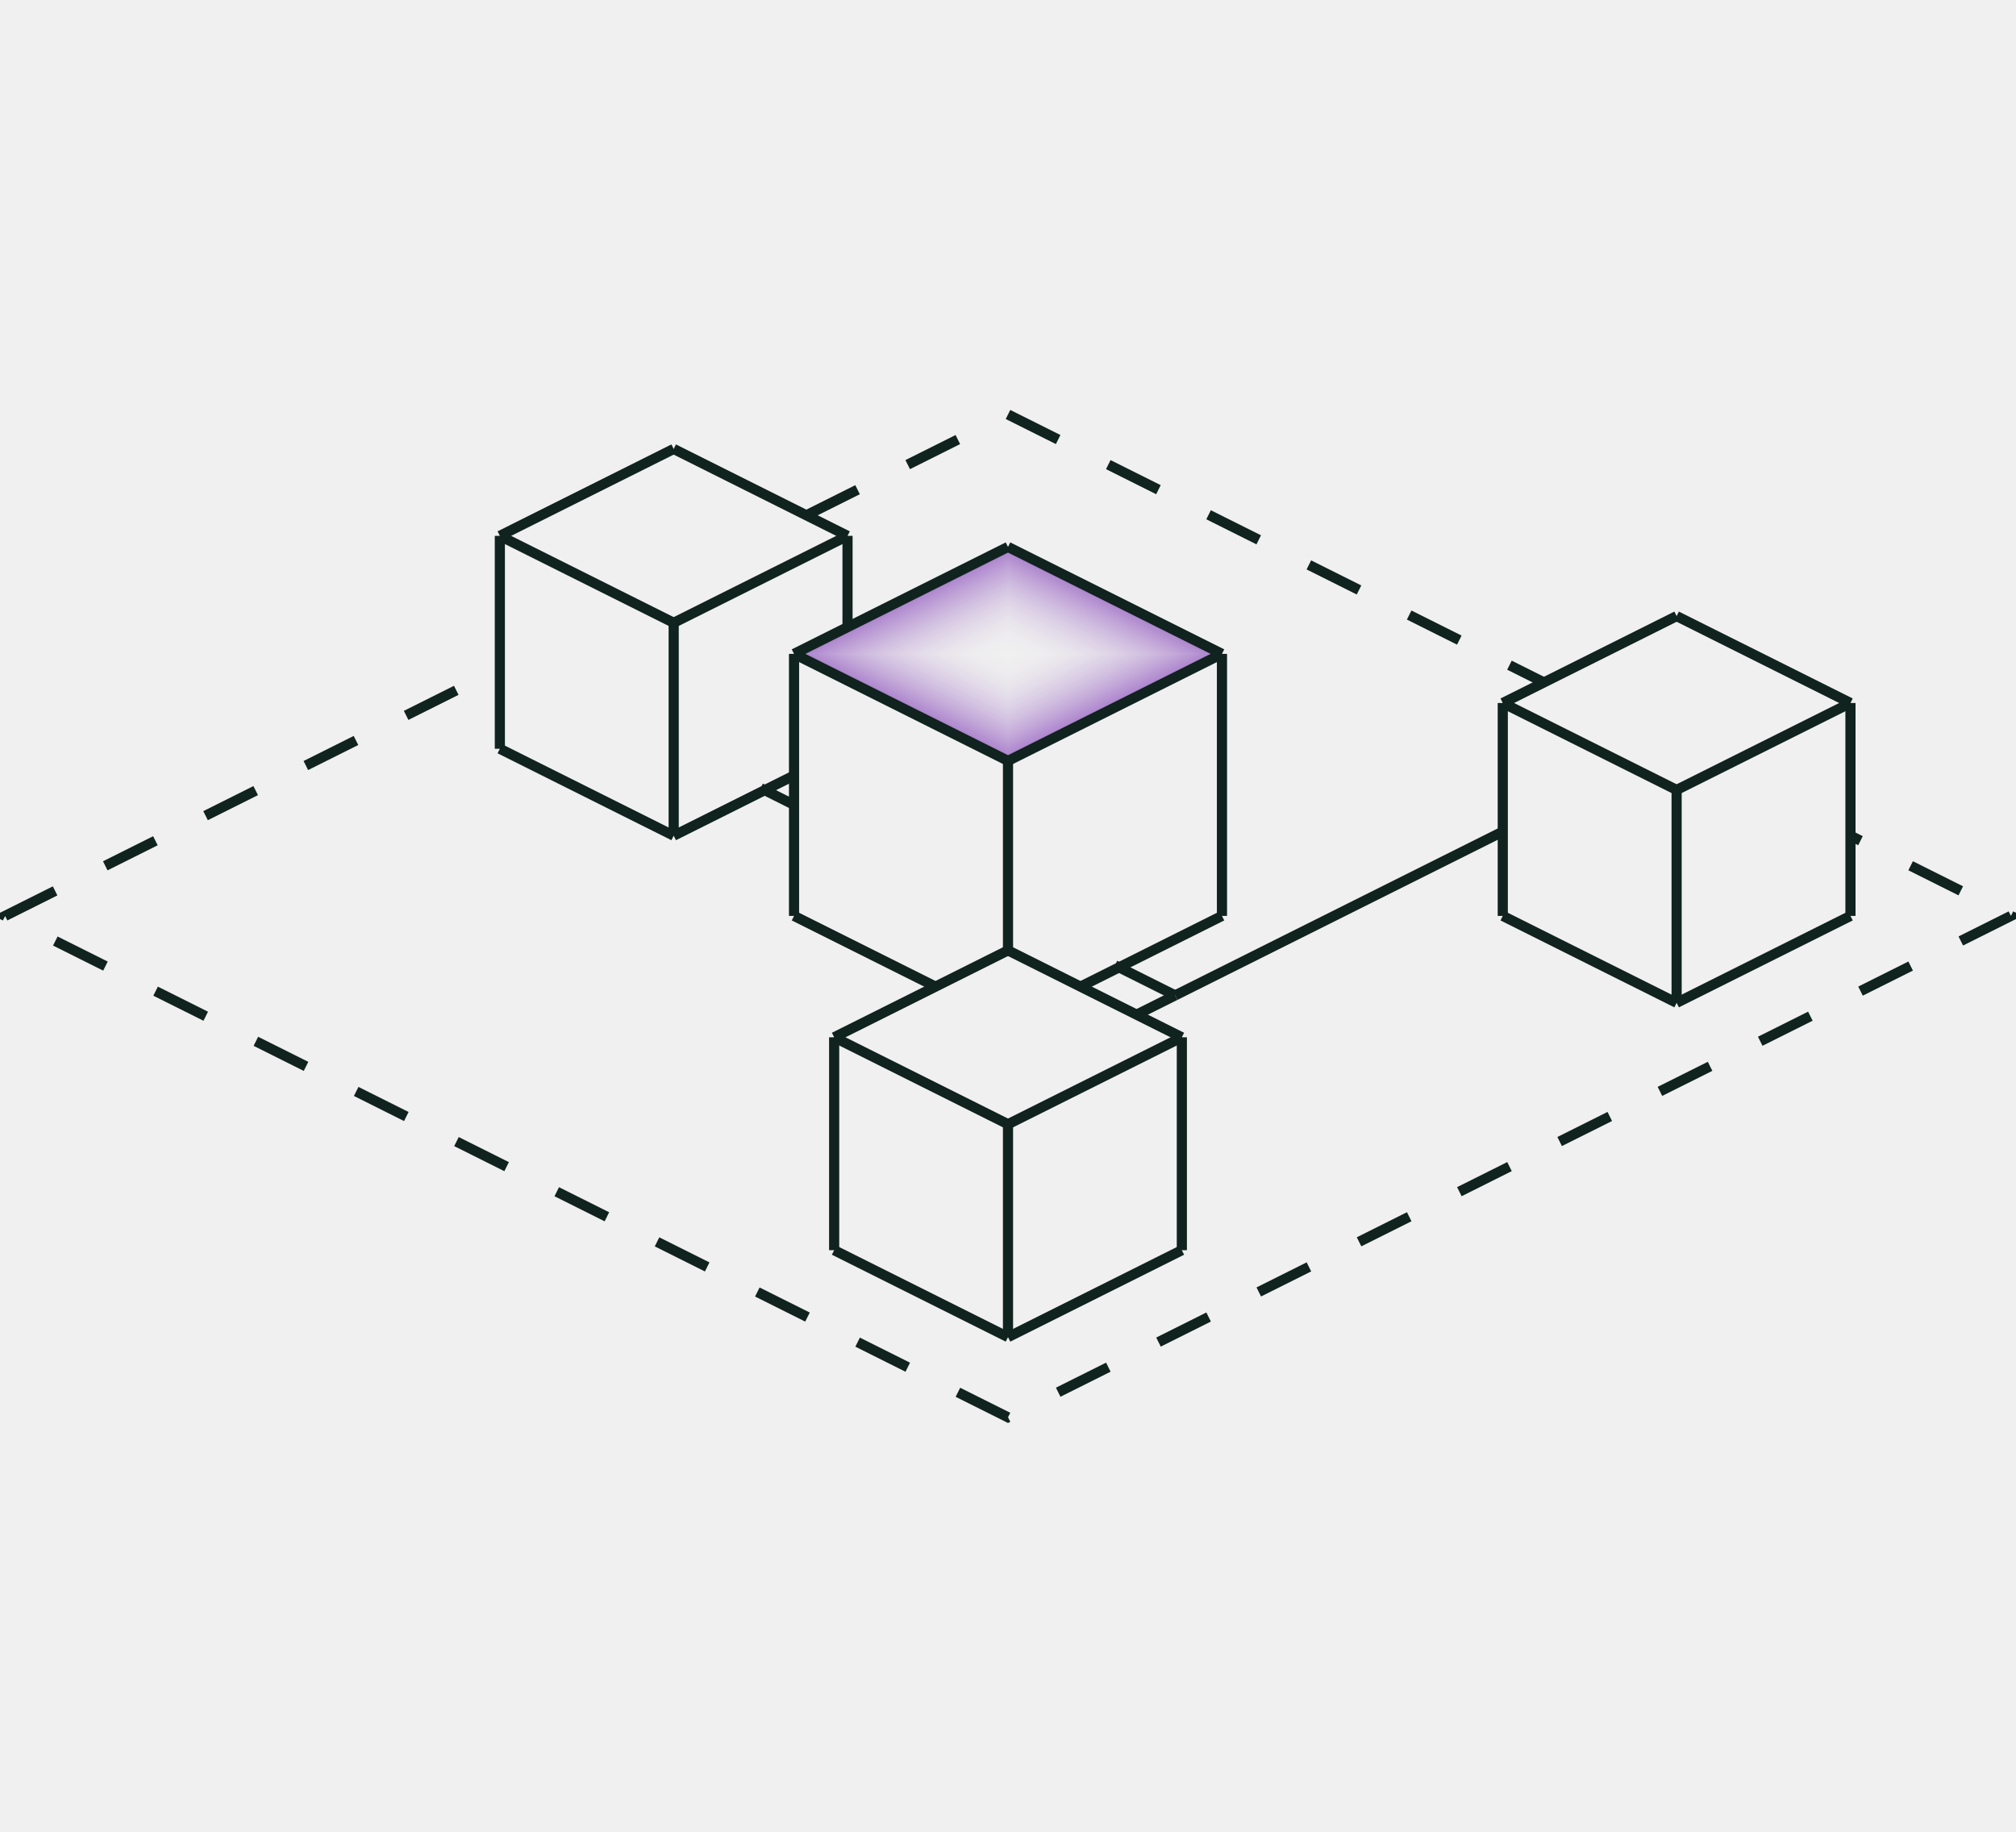
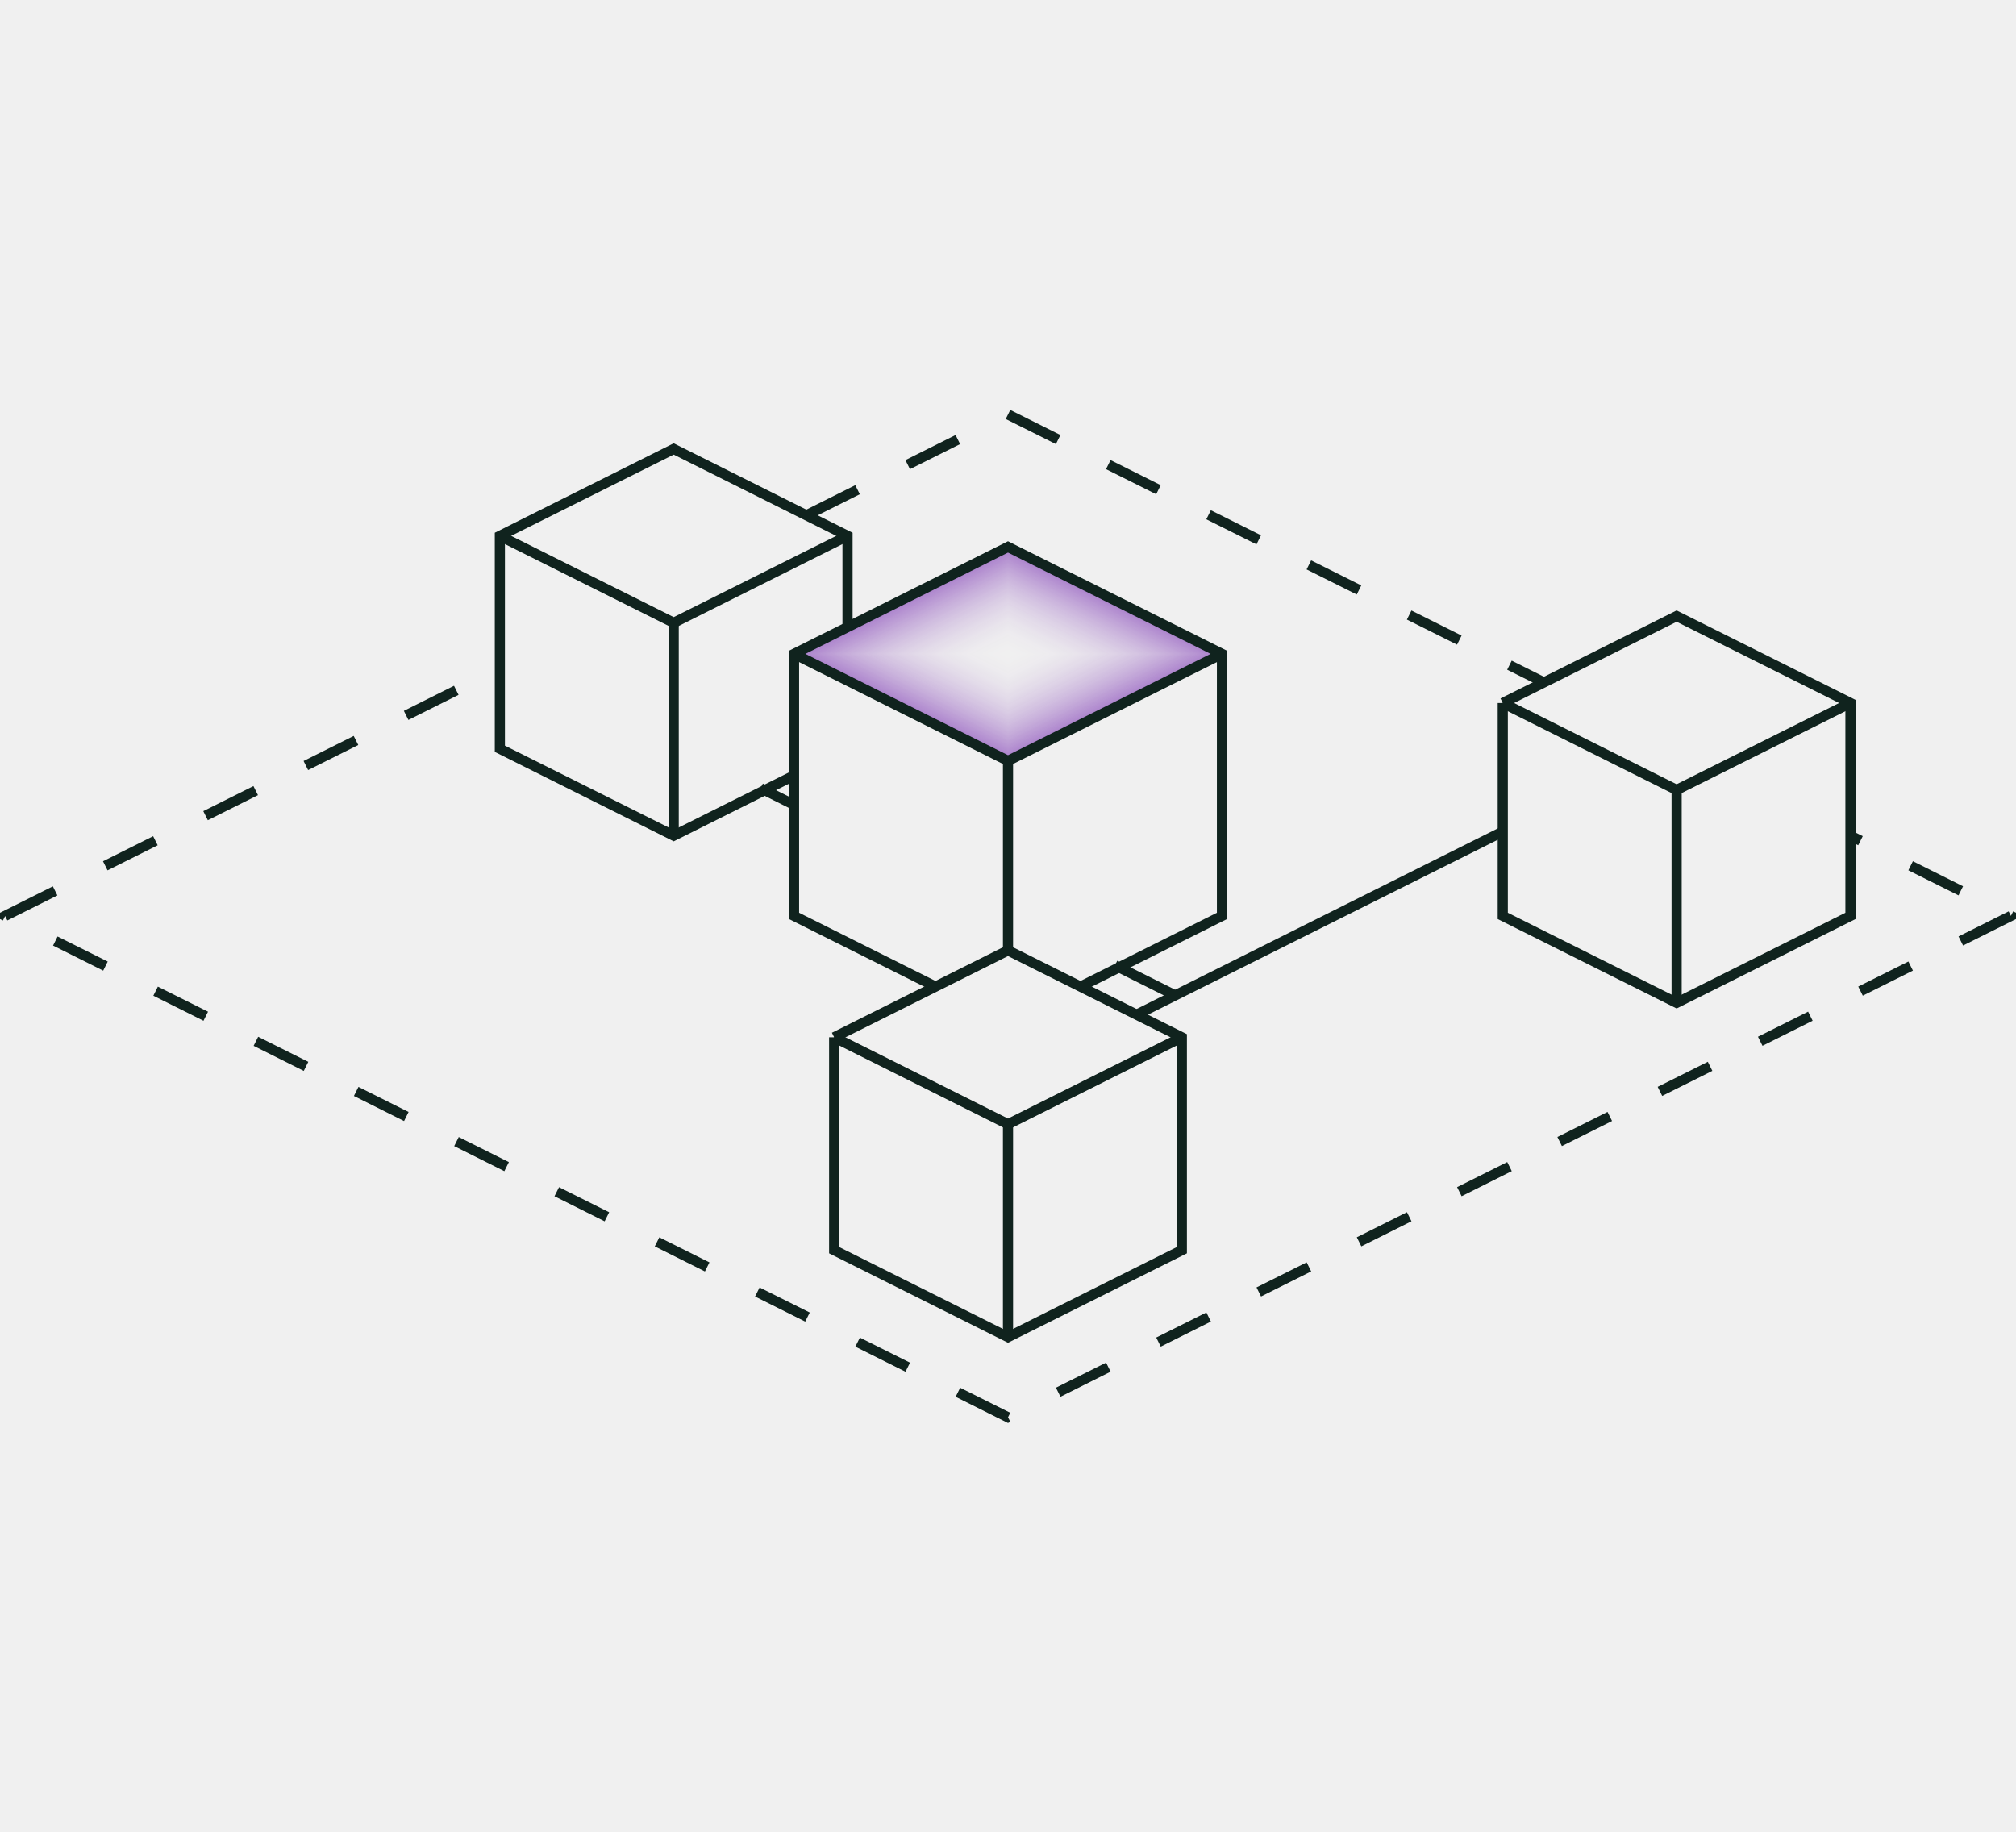
- <svg xmlns="http://www.w3.org/2000/svg" width="254.45" height="231.221" viewBox="64.775 76.39 254.45 231.221" data-projection="orthographic" data-hidden-runs="0" data-visible-runs="43">
+ <svg xmlns="http://www.w3.org/2000/svg" width="254.45" height="231.221" viewBox="64.775 76.39 254.45 231.221" data-projection="orthographic" data-hidden-runs="0" data-visible-runs="18">
  <defs>
    <mask id="design-iris-0" maskUnits="userSpaceOnUse" x="0" y="0" width="384" height="384" style="mask-type:luminance">
      <path d="M192 145.424L164.995 158.926L192 172.428L219.005 158.926Z" fill="white" fill-rule="evenodd" />
      <path d="M192 145.564L165.277 158.926L192 172.288L218.723 158.926Z" fill="rgb(250,250,250)" />
      <path d="M192 145.705L165.558 158.926L192 172.147L218.442 158.926Z" fill="rgb(244,244,244)" />
      <path d="M192 145.846L165.839 158.926L192 172.006L218.161 158.926Z" fill="rgb(239,239,239)" />
      <path d="M192 145.986L166.12 158.926L192 171.866L217.88 158.926Z" fill="rgb(234,234,234)" />
      <path d="M192 146.127L166.402 158.926L192 171.725L217.598 158.926Z" fill="rgb(229,229,229)" />
      <path d="M192 146.268L166.683 158.926L192 171.585L217.317 158.926Z" fill="rgb(224,224,224)" />
      <path d="M192 146.408L166.964 158.926L192 171.444L217.036 158.926Z" fill="rgb(219,219,219)" />
      <path d="M192 146.549L167.246 158.926L192 171.303L216.754 158.926Z" fill="rgb(214,214,214)" />
      <path d="M192 146.69L167.527 158.926L192 171.163L216.473 158.926Z" fill="rgb(209,209,209)" />
      <path d="M192 146.83L167.808 158.926L192 171.022L216.192 158.926Z" fill="rgb(205,205,205)" />
      <path d="M192 146.971L168.09 158.926L192 170.881L215.91 158.926Z" fill="rgb(200,200,200)" />
      <path d="M192 147.111L168.371 158.926L192 170.741L215.629 158.926Z" fill="rgb(195,195,195)" />
      <path d="M192 147.252L168.652 158.926L192 170.6L215.348 158.926Z" fill="rgb(191,191,191)" />
      <path d="M192 147.393L168.933 158.926L192 170.459L215.067 158.926Z" fill="rgb(186,186,186)" />
      <path d="M192 147.533L169.215 158.926L192 170.319L214.785 158.926Z" fill="rgb(182,182,182)" />
      <path d="M192 147.674L169.496 158.926L192 170.178L214.504 158.926Z" fill="rgb(177,177,177)" />
      <path d="M192 147.815L169.777 158.926L192 170.037L214.223 158.926Z" fill="rgb(173,173,173)" />
      <path d="M192 147.955L170.059 158.926L192 169.897L213.941 158.926Z" fill="rgb(168,168,168)" />
      <path d="M192 148.096L170.34 158.926L192 169.756L213.66 158.926Z" fill="rgb(164,164,164)" />
      <path d="M192 148.237L170.621 158.926L192 169.615L213.379 158.926Z" fill="rgb(160,160,160)" />
      <path d="M192 148.377L170.903 158.926L192 169.475L213.097 158.926Z" fill="rgb(156,156,156)" />
      <path d="M192 148.518L171.184 158.926L192 169.334L212.816 158.926Z" fill="rgb(152,152,152)" />
      <path d="M192 148.659L171.465 158.926L192 169.194L212.535 158.926Z" fill="rgb(147,147,147)" />
      <path d="M192 148.799L171.746 158.926L192 169.053L212.254 158.926Z" fill="rgb(143,143,143)" />
      <path d="M192 148.94L172.028 158.926L192 168.912L211.972 158.926Z" fill="rgb(139,139,139)" />
      <path d="M192 149.081L172.309 158.926L192 168.772L211.691 158.926Z" fill="rgb(136,136,136)" />
      <path d="M192 149.221L172.59 158.926L192 168.631L211.41 158.926Z" fill="rgb(132,132,132)" />
      <path d="M192 149.362L172.872 158.926L192 168.49L211.128 158.926Z" fill="rgb(128,128,128)" />
      <path d="M192 149.503L173.153 158.926L192 168.35L210.847 158.926Z" fill="rgb(124,124,124)" />
      <path d="M192 149.643L173.434 158.926L192 168.209L210.566 158.926Z" fill="rgb(121,121,121)" />
      <path d="M192 149.784L173.716 158.926L192 168.068L210.284 158.926Z" fill="rgb(117,117,117)" />
      <path d="M192 149.924L173.997 158.926L192 167.928L210.003 158.926Z" fill="rgb(113,113,113)" />
      <path d="M192 150.065L174.278 158.926L192 167.787L209.722 158.926Z" fill="rgb(110,110,110)" />
      <path d="M192 150.206L174.559 158.926L192 167.646L209.441 158.926Z" fill="rgb(106,106,106)" />
      <path d="M192 150.346L174.841 158.926L192 167.506L209.159 158.926Z" fill="rgb(103,103,103)" />
      <path d="M192 150.487L175.122 158.926L192 167.365L208.878 158.926Z" fill="rgb(100,100,100)" />
      <path d="M192 150.628L175.403 158.926L192 167.224L208.597 158.926Z" fill="rgb(96,96,96)" />
      <path d="M192 150.768L175.685 158.926L192 167.084L208.315 158.926Z" fill="rgb(93,93,93)" />
      <path d="M192 150.909L175.966 158.926L192 166.943L208.034 158.926Z" fill="rgb(90,90,90)" />
      <path d="M192 151.05L176.247 158.926L192 166.802L207.753 158.926Z" fill="rgb(87,87,87)" />
      <path d="M192 151.19L176.529 158.926L192 166.662L207.471 158.926Z" fill="rgb(84,84,84)" />
      <path d="M192 151.331L176.81 158.926L192 166.521L207.19 158.926Z" fill="rgb(81,81,81)" />
      <path d="M192 151.472L177.091 158.926L192 166.381L206.909 158.926Z" fill="rgb(78,78,78)" />
      <path d="M192 151.612L177.372 158.926L192 166.24L206.628 158.926Z" fill="rgb(75,75,75)" />
      <path d="M192 151.753L177.654 158.926L192 166.099L206.346 158.926Z" fill="rgb(72,72,72)" />
      <path d="M192 151.894L177.935 158.926L192 165.959L206.065 158.926Z" fill="rgb(69,69,69)" />
      <path d="M192 152.034L178.216 158.926L192 165.818L205.784 158.926Z" fill="rgb(66,66,66)" />
      <path d="M192 152.175L178.498 158.926L192 165.677L205.502 158.926Z" fill="rgb(64,64,64)" />
      <path d="M192 152.316L178.779 158.926L192 165.537L205.221 158.926Z" fill="rgb(61,61,61)" />
      <path d="M192 152.456L179.06 158.926L192 165.396L204.94 158.926Z" fill="rgb(59,59,59)" />
      <path d="M192 152.597L179.342 158.926L192 165.255L204.658 158.926Z" fill="rgb(56,56,56)" />
      <path d="M192 152.737L179.623 158.926L192 165.115L204.377 158.926Z" fill="rgb(54,54,54)" />
      <path d="M192 152.878L179.904 158.926L192 164.974L204.096 158.926Z" fill="rgb(51,51,51)" />
      <path d="M192 153.019L180.185 158.926L192 164.833L203.815 158.926Z" fill="rgb(49,49,49)" />
      <path d="M192 153.159L180.467 158.926L192 164.693L203.533 158.926Z" fill="rgb(47,47,47)" />
      <path d="M192 153.3L180.748 158.926L192 164.552L203.252 158.926Z" fill="rgb(44,44,44)" />
      <path d="M192 153.441L181.029 158.926L192 164.411L202.971 158.926Z" fill="rgb(42,42,42)" />
      <path d="M192 153.581L181.311 158.926L192 164.271L202.689 158.926Z" fill="rgb(40,40,40)" />
      <path d="M192 153.722L181.592 158.926L192 164.13L202.408 158.926Z" fill="rgb(38,38,38)" />
      <path d="M192 153.863L181.873 158.926L192 163.989L202.127 158.926Z" fill="rgb(36,36,36)" />
      <path d="M192 154.003L182.155 158.926L192 163.849L201.845 158.926Z" fill="rgb(34,34,34)" />
      <path d="M192 154.144L182.436 158.926L192 163.708L201.564 158.926Z" fill="rgb(32,32,32)" />
      <path d="M192 154.285L182.717 158.926L192 163.568L201.283 158.926Z" fill="rgb(30,30,30)" />
      <path d="M192 154.425L182.998 158.926L192 163.427L201.002 158.926Z" fill="rgb(28,28,28)" />
      <path d="M192 154.566L183.28 158.926L192 163.286L200.72 158.926Z" fill="rgb(27,27,27)" />
      <path d="M192 154.707L183.561 158.926L192 163.146L200.439 158.926Z" fill="rgb(25,25,25)" />
      <path d="M192 154.847L183.842 158.926L192 163.005L200.158 158.926Z" fill="rgb(23,23,23)" />
      <path d="M192 154.988L184.124 158.926L192 162.864L199.876 158.926Z" fill="rgb(22,22,22)" />
      <path d="M192 155.129L184.405 158.926L192 162.724L199.595 158.926Z" fill="rgb(20,20,20)" />
      <path d="M192 155.269L184.686 158.926L192 162.583L199.314 158.926Z" fill="rgb(19,19,19)" />
      <path d="M192 155.41L184.968 158.926L192 162.442L199.032 158.926Z" fill="rgb(17,17,17)" />
      <path d="M192 155.55L185.249 158.926L192 162.302L198.751 158.926Z" fill="rgb(16,16,16)" />
      <path d="M192 155.691L185.53 158.926L192 162.161L198.47 158.926Z" fill="rgb(15,15,15)" />
      <path d="M192 155.832L185.811 158.926L192 162.02L198.189 158.926Z" fill="rgb(13,13,13)" />
      <path d="M192 155.972L186.093 158.926L192 161.88L197.907 158.926Z" fill="rgb(12,12,12)" />
      <path d="M192 156.113L186.374 158.926L192 161.739L197.626 158.926Z" fill="rgb(11,11,11)" />
      <path d="M192 156.254L186.655 158.926L192 161.598L197.345 158.926Z" fill="rgb(10,10,10)" />
      <path d="M192 156.394L186.937 158.926L192 161.458L197.063 158.926Z" fill="rgb(9,9,9)" />
      <path d="M192 156.535L187.218 158.926L192 161.317L196.782 158.926Z" fill="rgb(8,8,8)" />
      <path d="M192 156.676L187.499 158.926L192 161.176L196.501 158.926Z" fill="rgb(7,7,7)" />
      <path d="M192 156.816L187.781 158.926L192 161.036L196.219 158.926Z" fill="rgb(6,6,6)" />
      <path d="M192 156.957L188.062 158.926L192 160.895L195.938 158.926Z" fill="rgb(5,5,5)" />
      <path d="M192 157.098L188.343 158.926L192 160.755L195.657 158.926Z" fill="rgb(5,5,5)" />
      <path d="M192 157.238L188.624 158.926L192 160.614L195.376 158.926Z" fill="rgb(4,4,4)" />
      <path d="M192 157.379L188.906 158.926L192 160.473L195.094 158.926Z" fill="rgb(3,3,3)" />
      <path d="M192 157.52L189.187 158.926L192 160.333L194.813 158.926Z" fill="rgb(3,3,3)" />
      <path d="M192 157.66L189.468 158.926L192 160.192L194.532 158.926Z" fill="rgb(2,2,2)" />
      <path d="M192 157.801L189.75 158.926L192 160.051L194.25 158.926Z" fill="rgb(2,2,2)" />
      <path d="M192 157.942L190.031 158.926L192 159.911L193.969 158.926Z" fill="rgb(1,1,1)" />
      <path d="M192 158.082L190.312 158.926L192 159.77L193.688 158.926Z" fill="rgb(1,1,1)" />
      <path d="M192 158.223L190.594 158.926L192 159.629L193.406 158.926Z" fill="rgb(1,1,1)" />
      <path d="M192 158.363L190.875 158.926L192 159.489L193.125 158.926Z" fill="rgb(0,0,0)" />
      <path d="M192 158.504L191.156 158.926L192 159.348L192.844 158.926Z" fill="rgb(0,0,0)" />
      <path d="M192 158.645L191.437 158.926L192 159.207L192.563 158.926Z" fill="rgb(0,0,0)" />
      <path d="M192 158.785L191.719 158.926L192 159.067L192.281 158.926Z" fill="rgb(0,0,0)" />
      <path d="M192 158.926L192 158.926L192 158.926L192 158.926Z" fill="rgb(0,0,0)" />
    </mask>
  </defs>
  <path d="M192 145.424L164.995 158.926L192 172.428L219.005 158.926Z" fill="#A77BCA" fill-rule="evenodd" mask="url(#design-iris-0)" />
  <g fill="none" stroke="#10231E" stroke-linejoin="miter" stroke-linecap="butt">
    <g opacity="0.35" />
    <g>
+       <path d="M164.789 174.381L149.805 181.873L127.864 170.903L127.864 144.03L149.805 133.059L171.746 144.03L171.746 155.376" stroke-width="1.28" />
+       <path d="M171.746 144.03L149.805 155.001L127.864 144.03" stroke-width="1.28" />
+       <path d="M149.805 155.001L149.805 181.873" stroke-width="1.28" />
+       <path d="M201.002 201.002L219.005 192L219.005 158.926L192 145.424L164.995 158.926L164.995 192L182.998 201.002" stroke-width="1.28" />
+       <path d="M219.005 158.926L192 172.428L164.995 158.926" stroke-width="1.28" />
+       <path d="M192 172.428L192 196.643" stroke-width="1.28" />
+       <path d="M254.448 165.127L254.448 192L276.39 202.971L298.331 192L298.331 165.127L276.39 154.157L254.448 165.127" stroke-width="1.28" />
+       <path d="M298.331 165.127L276.39 176.098L254.448 165.127" stroke-width="1.28" />
+       <path d="M276.39 176.098L276.39 202.971" stroke-width="1.28" />
+       <path d="M170.059 207.322L170.059 234.195L192 245.166L213.941 234.195L213.941 207.322L192 196.352L170.059 207.322" stroke-width="1.28" />
+       <path d="M213.941 207.322L192 218.293L170.059 207.322" stroke-width="1.28" />
+       <path d="M192 218.293L192 245.166" stroke-width="1.28" />
+       <path d="M160.776 175.871L164.946 177.956" stroke-width="1.28" />
+       <path d="M205.502 198.234L213.097 202.032" stroke-width="1.28" />
+       <path d="M254.224 181.469L213.097 202.032L208.29 204.435" stroke-width="1.28" />
      <path d="M192 128.708L259.583 162.499" stroke-width="1.28" stroke-dasharray="7.076 7.076" />
      <path d="M298.202 181.809L318.585 192L192 255.292L65.415 192L127.635 160.89" stroke-width="1.28" stroke-dasharray="7.076 7.076" stroke-dashoffset="5.517" />
      <path d="M166.79 141.312L192 128.708" stroke-width="1.28" stroke-dasharray="7.076 7.076" stroke-dashoffset="0.12" />
-       <path d="M164.789 174.381L149.805 181.873" stroke-width="1.28" />
-       <path d="M149.805 181.873L127.864 170.903" stroke-width="1.28" />
-       <path d="M149.805 133.059L171.746 144.03" stroke-width="1.28" />
-       <path d="M171.746 144.03L171.746 155.376" stroke-width="1.28" />
-       <path d="M171.746 144.03L149.805 155.001" stroke-width="1.28" />
-       <path d="M149.805 155.001L149.805 181.873" stroke-width="1.28" />
-       <path d="M149.805 155.001L127.864 144.03" stroke-width="1.28" />
-       <path d="M127.864 144.03L127.864 170.903" stroke-width="1.28" />
-       <path d="M127.864 144.03L149.805 133.059" stroke-width="1.28" />
-       <path d="M219.005 192L201.002 201.002" stroke-width="1.28" />
-       <path d="M182.998 201.002L164.995 192" stroke-width="1.28" />
-       <path d="M192 145.424L219.005 158.926" stroke-width="1.28" />
-       <path d="M219.005 158.926L219.005 192" stroke-width="1.28" />
-       <path d="M219.005 158.926L192 172.428" stroke-width="1.28" />
-       <path d="M192 172.428L192 196.643" stroke-width="1.28" />
-       <path d="M192 172.428L164.995 158.926" stroke-width="1.28" />
-       <path d="M164.995 158.926L164.995 192" stroke-width="1.28" />
-       <path d="M164.995 158.926L192 145.424" stroke-width="1.28" />
-       <path d="M298.331 192L276.39 202.971" stroke-width="1.28" />
-       <path d="M276.39 202.971L254.448 192" stroke-width="1.28" />
-       <path d="M276.39 154.157L298.331 165.127" stroke-width="1.28" />
-       <path d="M298.331 165.127L298.331 192" stroke-width="1.28" />
-       <path d="M298.331 165.127L276.39 176.098" stroke-width="1.28" />
-       <path d="M276.39 176.098L276.39 202.971" stroke-width="1.28" />
-       <path d="M276.39 176.098L254.448 165.127" stroke-width="1.28" />
-       <path d="M254.448 165.127L254.448 192" stroke-width="1.28" />
-       <path d="M254.448 165.127L276.39 154.157" stroke-width="1.28" />
-       <path d="M213.941 234.195L192 245.166" stroke-width="1.28" />
-       <path d="M192 245.166L170.059 234.195" stroke-width="1.28" />
-       <path d="M192 196.352L213.941 207.322" stroke-width="1.28" />
-       <path d="M213.941 207.322L213.941 234.195" stroke-width="1.28" />
-       <path d="M213.941 207.322L192 218.293" stroke-width="1.28" />
-       <path d="M192 218.293L192 245.166" stroke-width="1.28" />
-       <path d="M192 218.293L170.059 207.322" stroke-width="1.28" />
-       <path d="M170.059 207.322L170.059 234.195" stroke-width="1.28" />
-       <path d="M170.059 207.322L192 196.352" stroke-width="1.28" />
-       <path d="M160.776 175.871L164.946 177.956" stroke-width="1.28" />
-       <path d="M205.502 198.234L213.097 202.032" stroke-width="1.28" />
-       <path d="M213.097 202.032L254.224 181.469" stroke-width="1.28" />
-       <path d="M213.097 202.032L208.29 204.435" stroke-width="1.28" />
    </g>
    <g />
  </g>
</svg>
